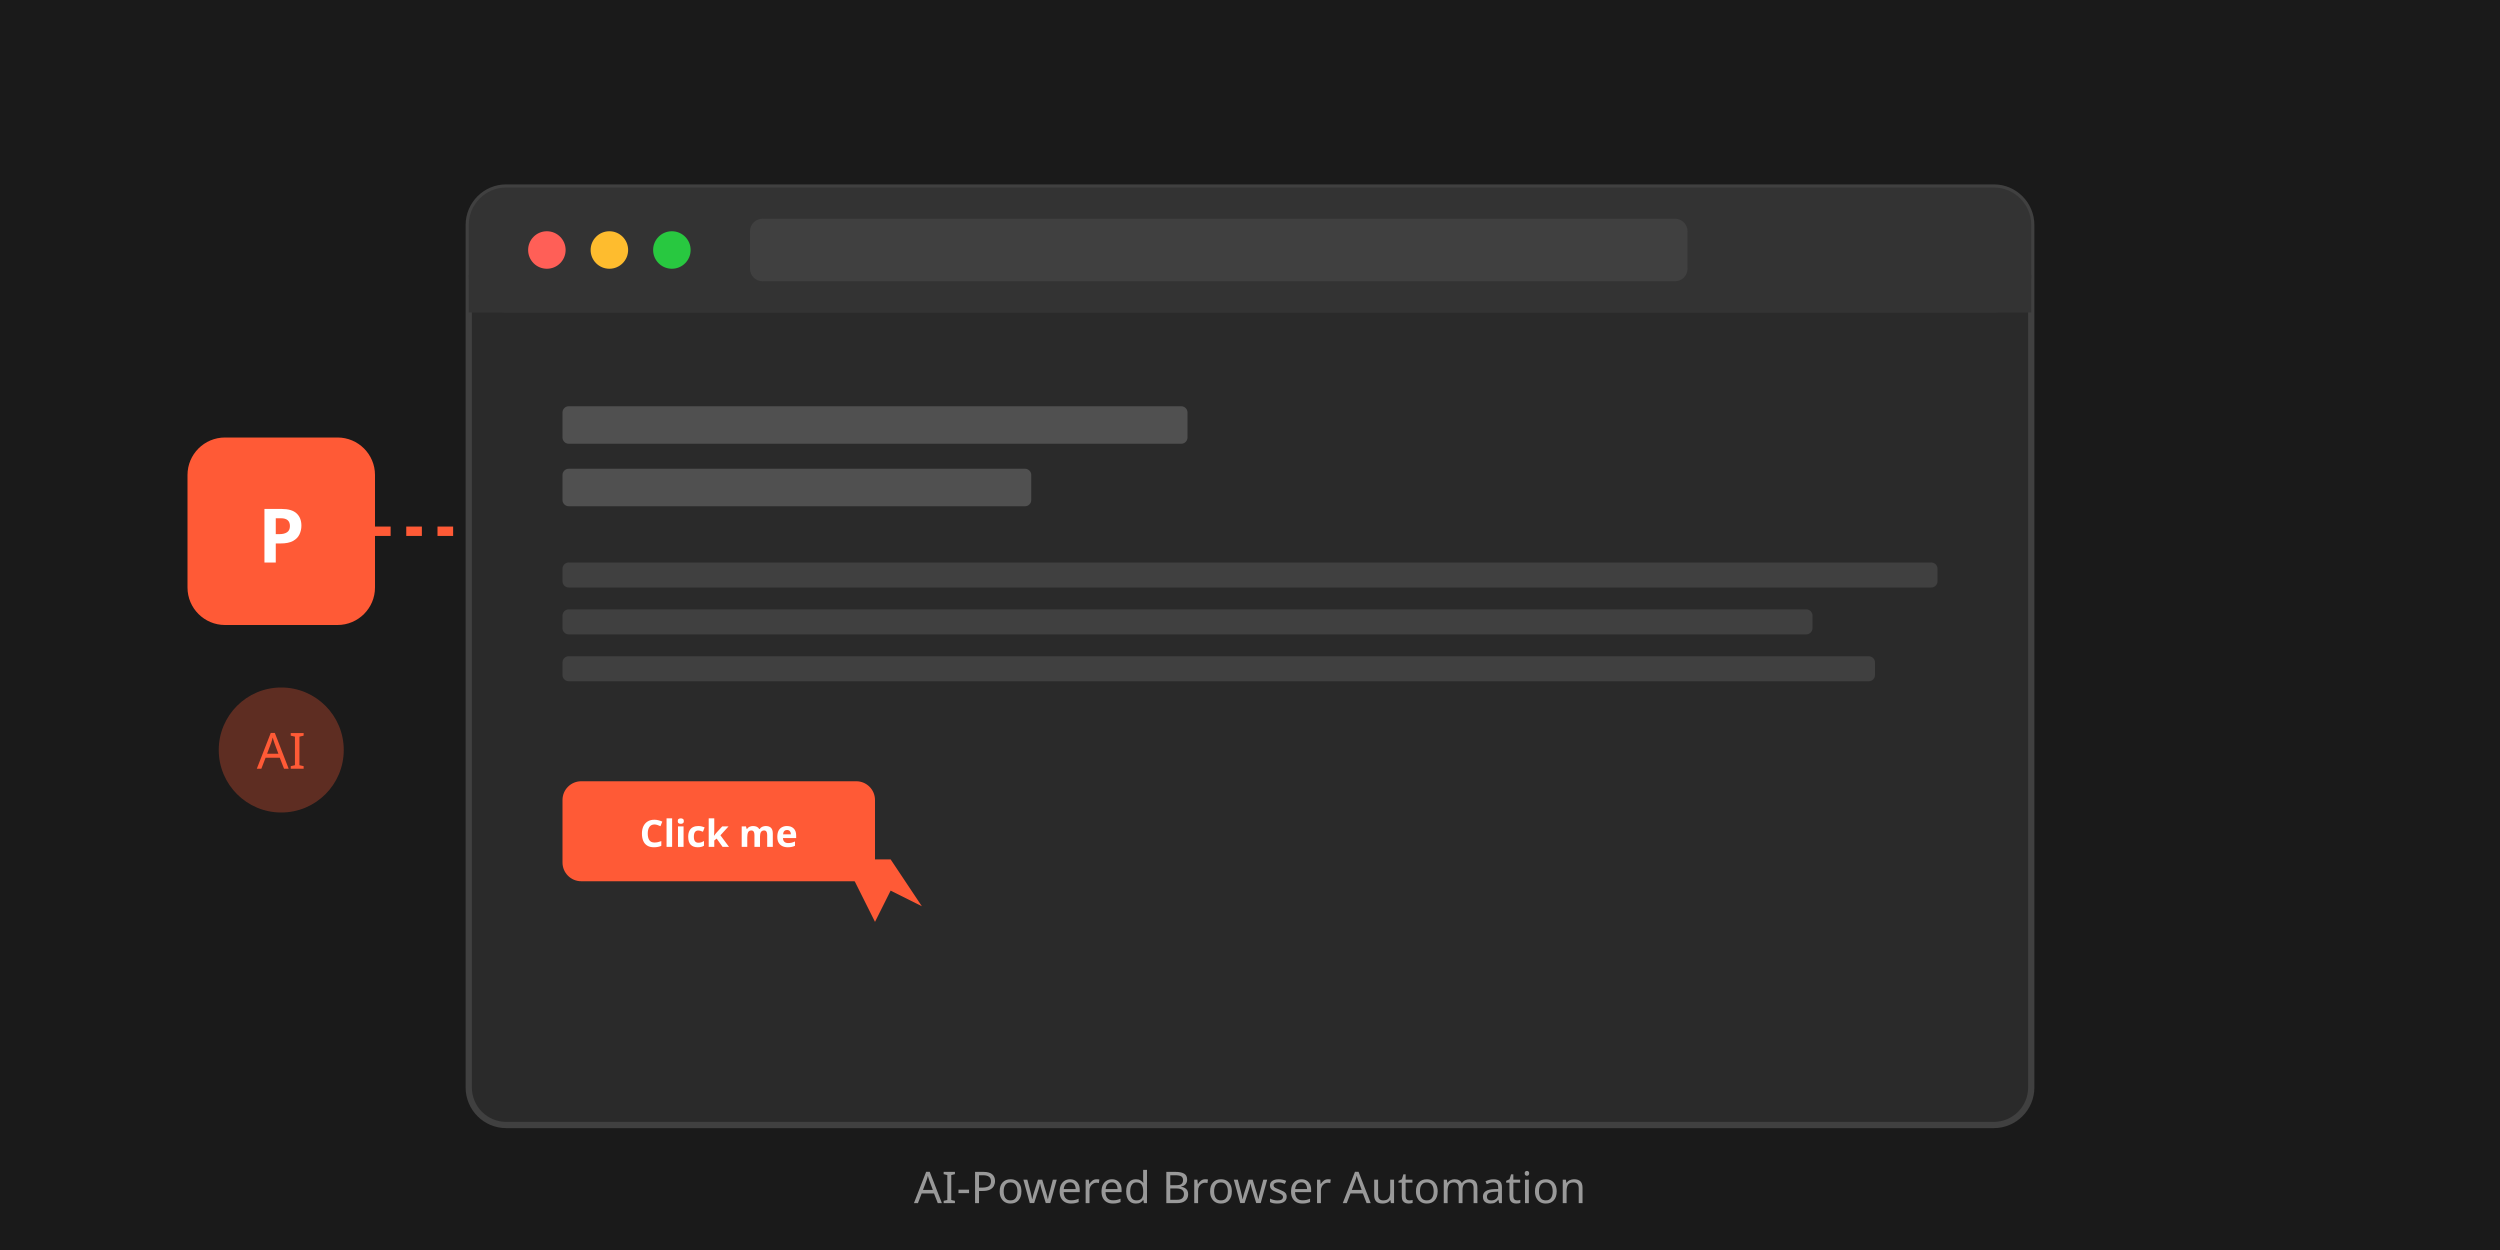
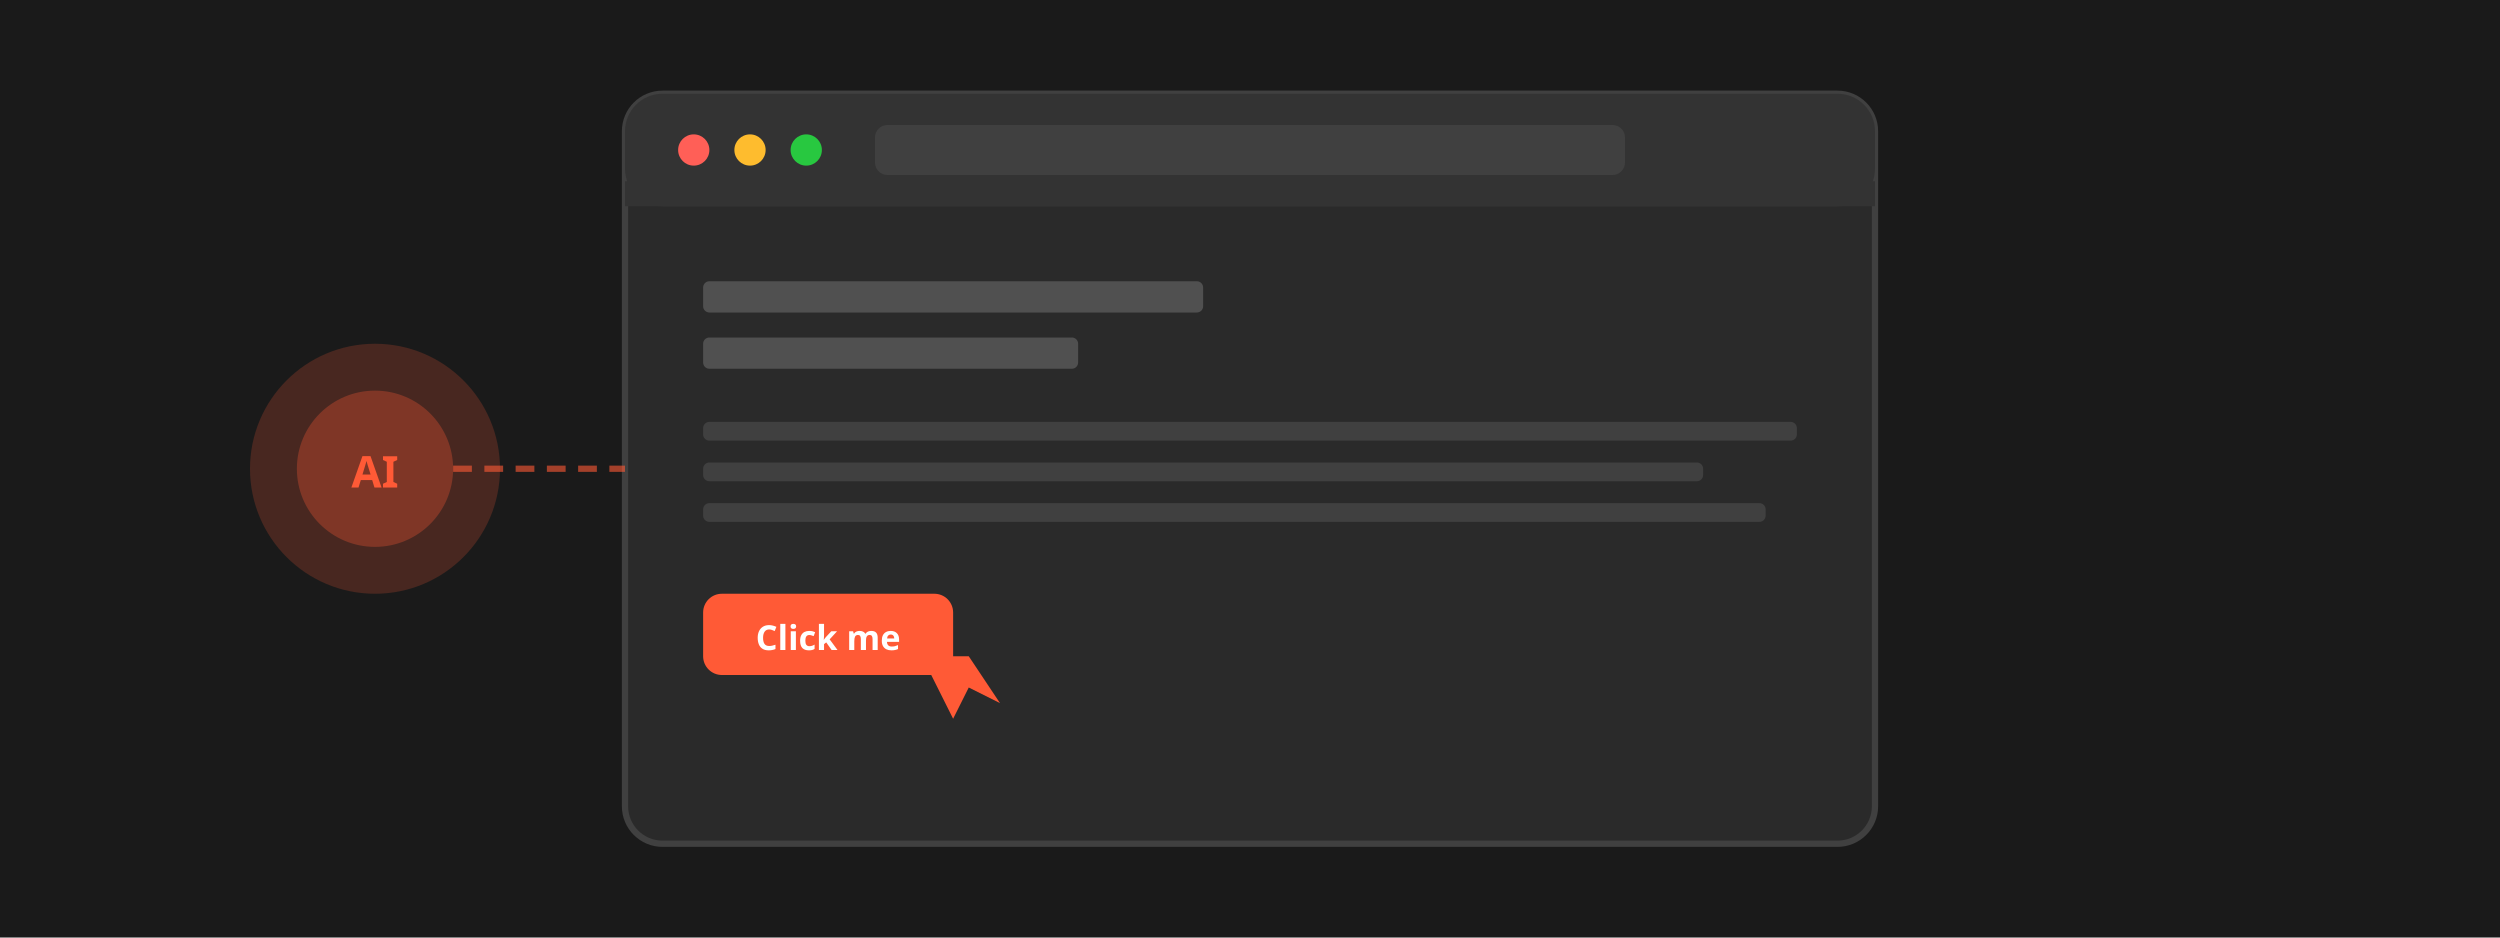
- <svg xmlns="http://www.w3.org/2000/svg" width="800" height="400" viewBox="0 0 800 400" fill="none">
-   <rect width="800" height="400" fill="#1a1a1a" />
-   <rect x="150" y="60" width="500" height="300" rx="12" fill="#2a2a2a" stroke="#404040" stroke-width="2" />
-   <rect x="150" y="60" width="500" height="40" rx="12" fill="#333333" />
-   <rect x="150" y="88" width="500" height="12" fill="#333333" />
-   <circle cx="175" cy="80" r="6" fill="#ff5f57" />
-   <circle cx="195" cy="80" r="6" fill="#febc2e" />
-   <circle cx="215" cy="80" r="6" fill="#28c840" />
-   <rect x="240" y="70" width="300" height="20" rx="4" fill="#404040" />
-   <rect x="60" y="140" width="60" height="60" rx="12" fill="#FF5A36" />
-   <text x="90" y="180" font-family="system-ui" font-size="24" font-weight="bold" fill="white" text-anchor="middle">P</text>
-   <path d="M120 170 L150 170" stroke="#FF5A36" stroke-width="3" stroke-dasharray="5,5" />
-   <circle cx="90" cy="240" r="20" fill="#FF5A36" opacity="0.3" />
-   <text x="90" y="246" font-family="system-ui" font-size="16" fill="#FF5A36" text-anchor="middle">AI</text>
-   <rect x="180" y="130" width="200" height="12" rx="2" fill="#505050" />
-   <rect x="180" y="150" width="150" height="12" rx="2" fill="#505050" />
-   <rect x="180" y="180" width="440" height="8" rx="2" fill="#404040" />
-   <rect x="180" y="195" width="400" height="8" rx="2" fill="#404040" />
-   <rect x="180" y="210" width="420" height="8" rx="2" fill="#404040" />
-   <rect x="180" y="250" width="100" height="32" rx="6" fill="#FF5A36" />
-   <text x="230" y="271" font-family="system-ui" font-size="12" font-weight="600" fill="white" text-anchor="middle">Click me</text>
-   <path d="M270 275 L280 295 L285 285 L295 290 L285 275 L270 275Z" fill="#FF5A36" />
-   <text x="400" y="385" font-family="system-ui" font-size="14" fill="#999" text-anchor="middle">AI-Powered Browser Automation</text>
+ <svg xmlns="http://www.w3.org/2000/svg" width="800" height="300" viewBox="0 0 800 300" fill="none">
+   <rect width="800" height="300" fill="#1a1a1a" />
+   <rect x="200" y="30" width="400" height="240" rx="12" fill="#2a2a2a" stroke="#404040" stroke-width="2" />
+   <rect x="200" y="30" width="400" height="36" rx="12" fill="#333333" />
+   <rect x="200" y="58" width="400" height="8" fill="#333333" />
+   <circle cx="222" cy="48" r="5" fill="#ff5f57" />
+   <circle cx="240" cy="48" r="5" fill="#febc2e" />
+   <circle cx="258" cy="48" r="5" fill="#28c840" />
+   <rect x="280" y="40" width="240" height="16" rx="4" fill="#404040" />
+   <rect x="225" y="90" width="160" height="10" rx="2" fill="#505050" />
+   <rect x="225" y="108" width="120" height="10" rx="2" fill="#505050" />
+   <rect x="225" y="135" width="350" height="6" rx="2" fill="#404040" />
+   <rect x="225" y="148" width="320" height="6" rx="2" fill="#404040" />
+   <rect x="225" y="161" width="340" height="6" rx="2" fill="#404040" />
+   <rect x="225" y="190" width="80" height="26" rx="6" fill="#FF5A36" />
+   <text x="265" y="208" font-family="system-ui" font-size="11" font-weight="600" fill="white" text-anchor="middle">Click me</text>
+   <path d="M295 210 L305 230 L310 220 L320 225 L310 210 L295 210Z" fill="#FF5A36" />
+   <circle cx="120" cy="150" r="40" fill="#FF5A36" opacity="0.2" />
+   <circle cx="120" cy="150" r="25" fill="#FF5A36" opacity="0.3" />
+   <text x="120" y="156" font-family="system-ui" font-size="14" font-weight="bold" fill="#FF5A36" text-anchor="middle">AI</text>
+   <path d="M145 150 L200 150" stroke="#FF5A36" stroke-width="2" stroke-dasharray="6,4" opacity="0.6" />
</svg>
